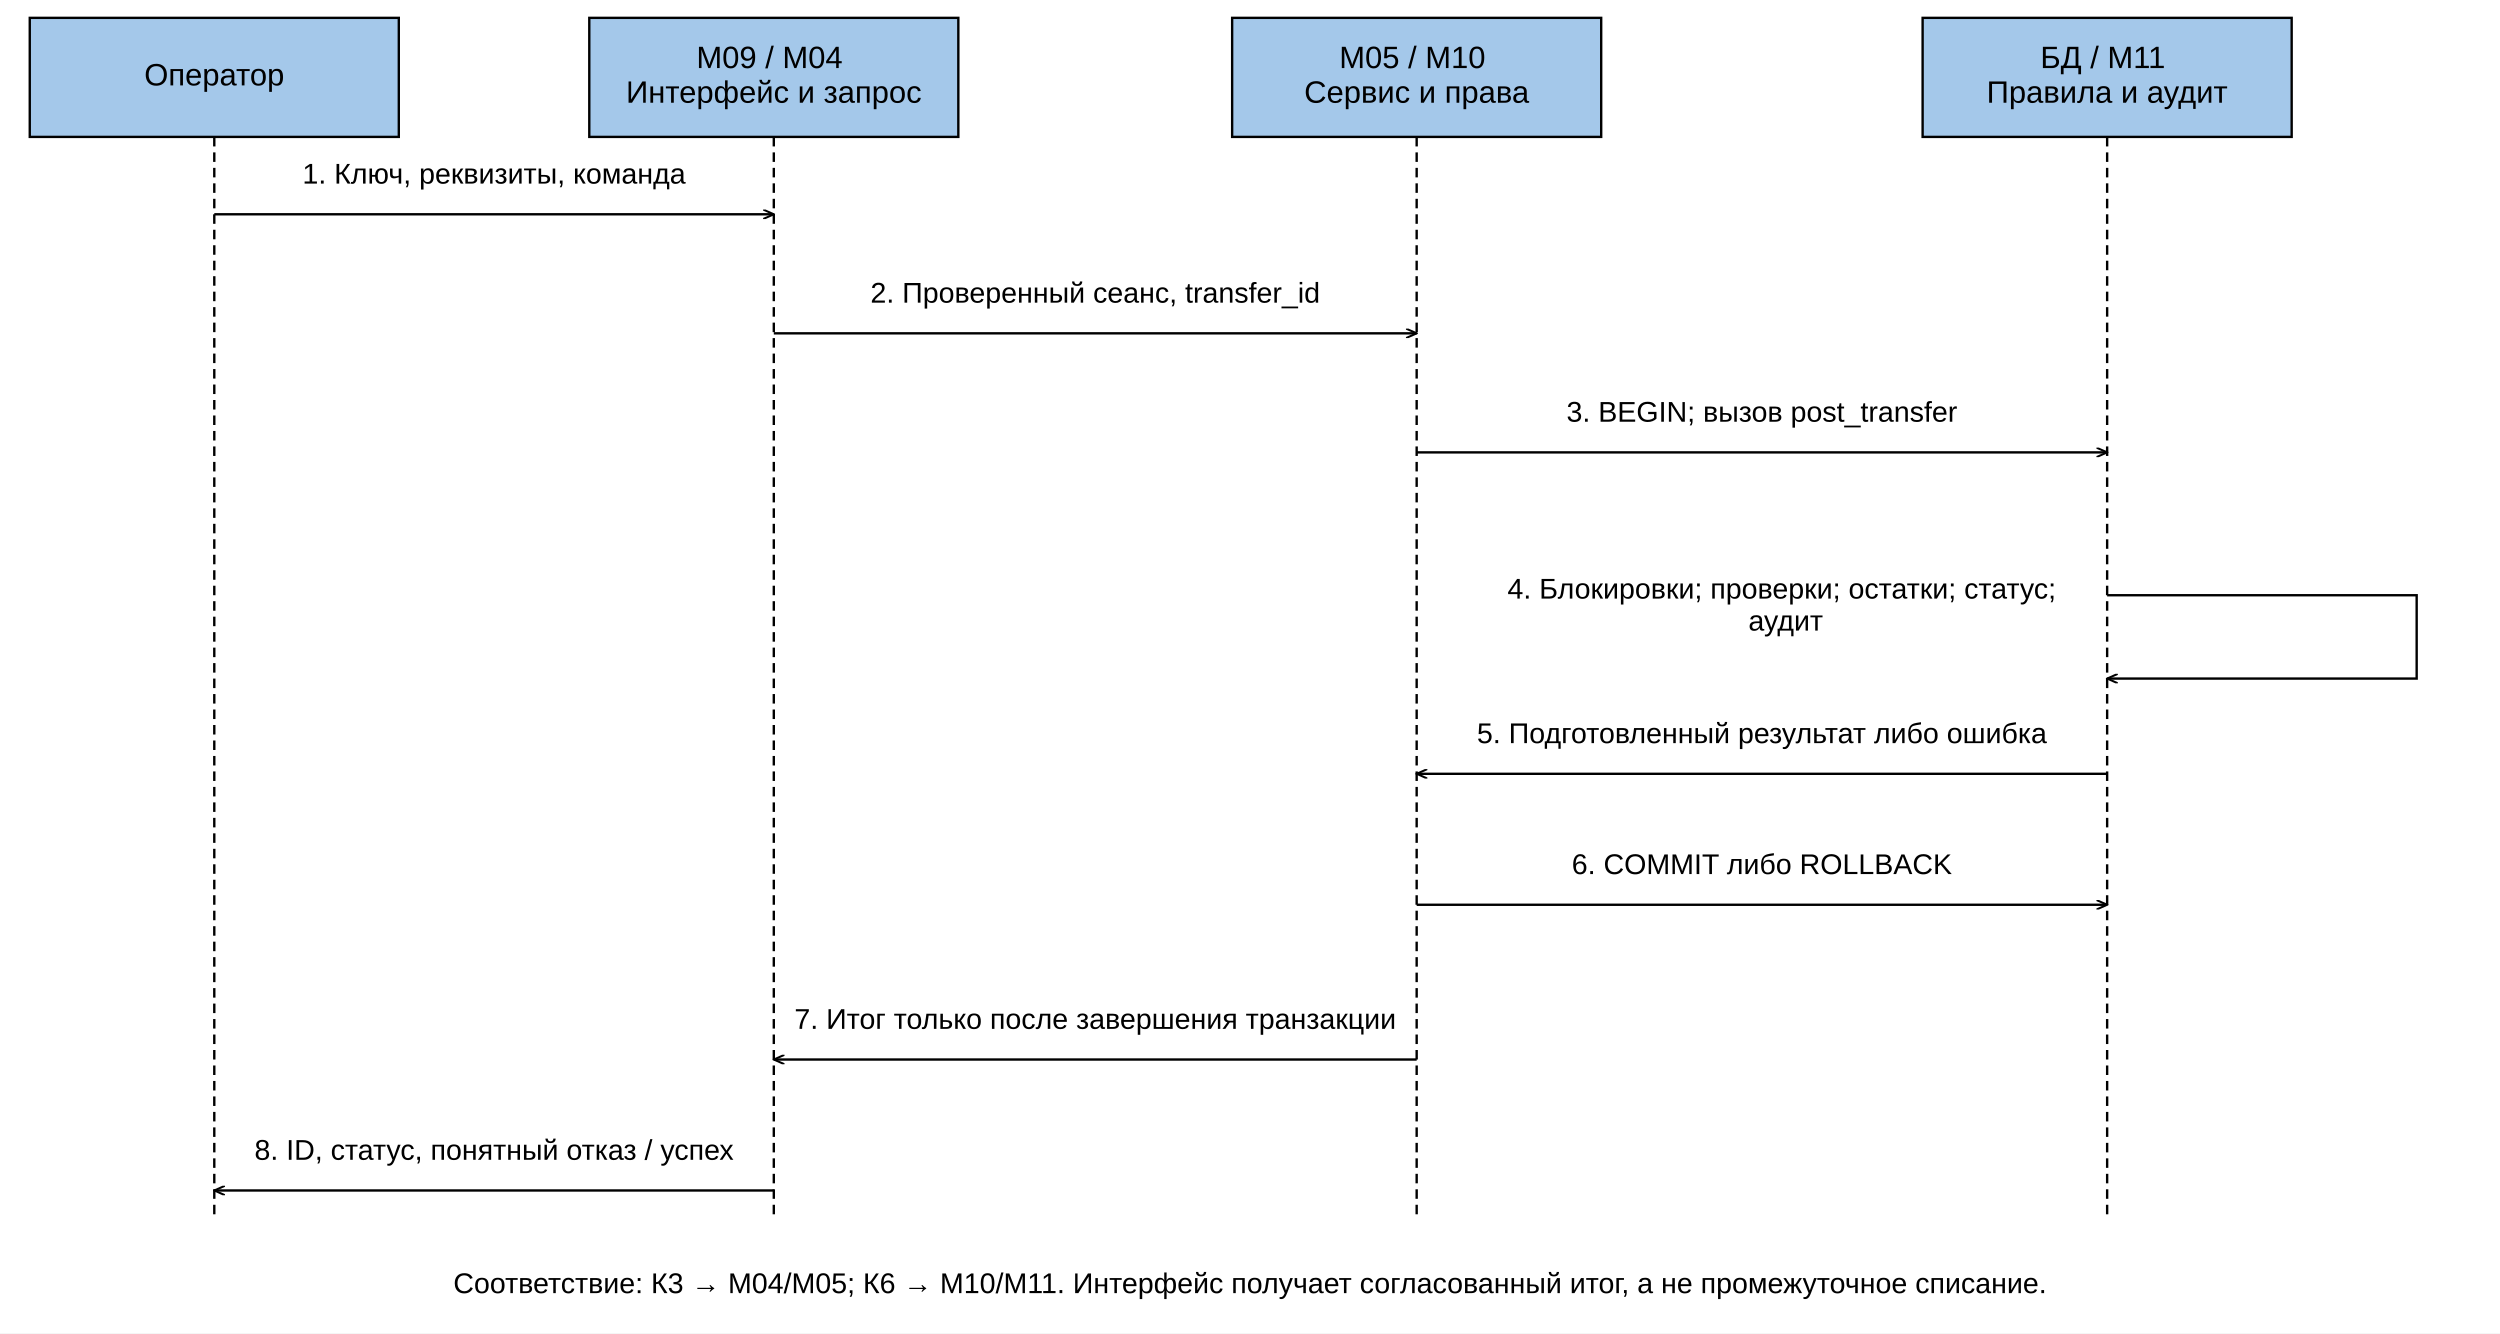
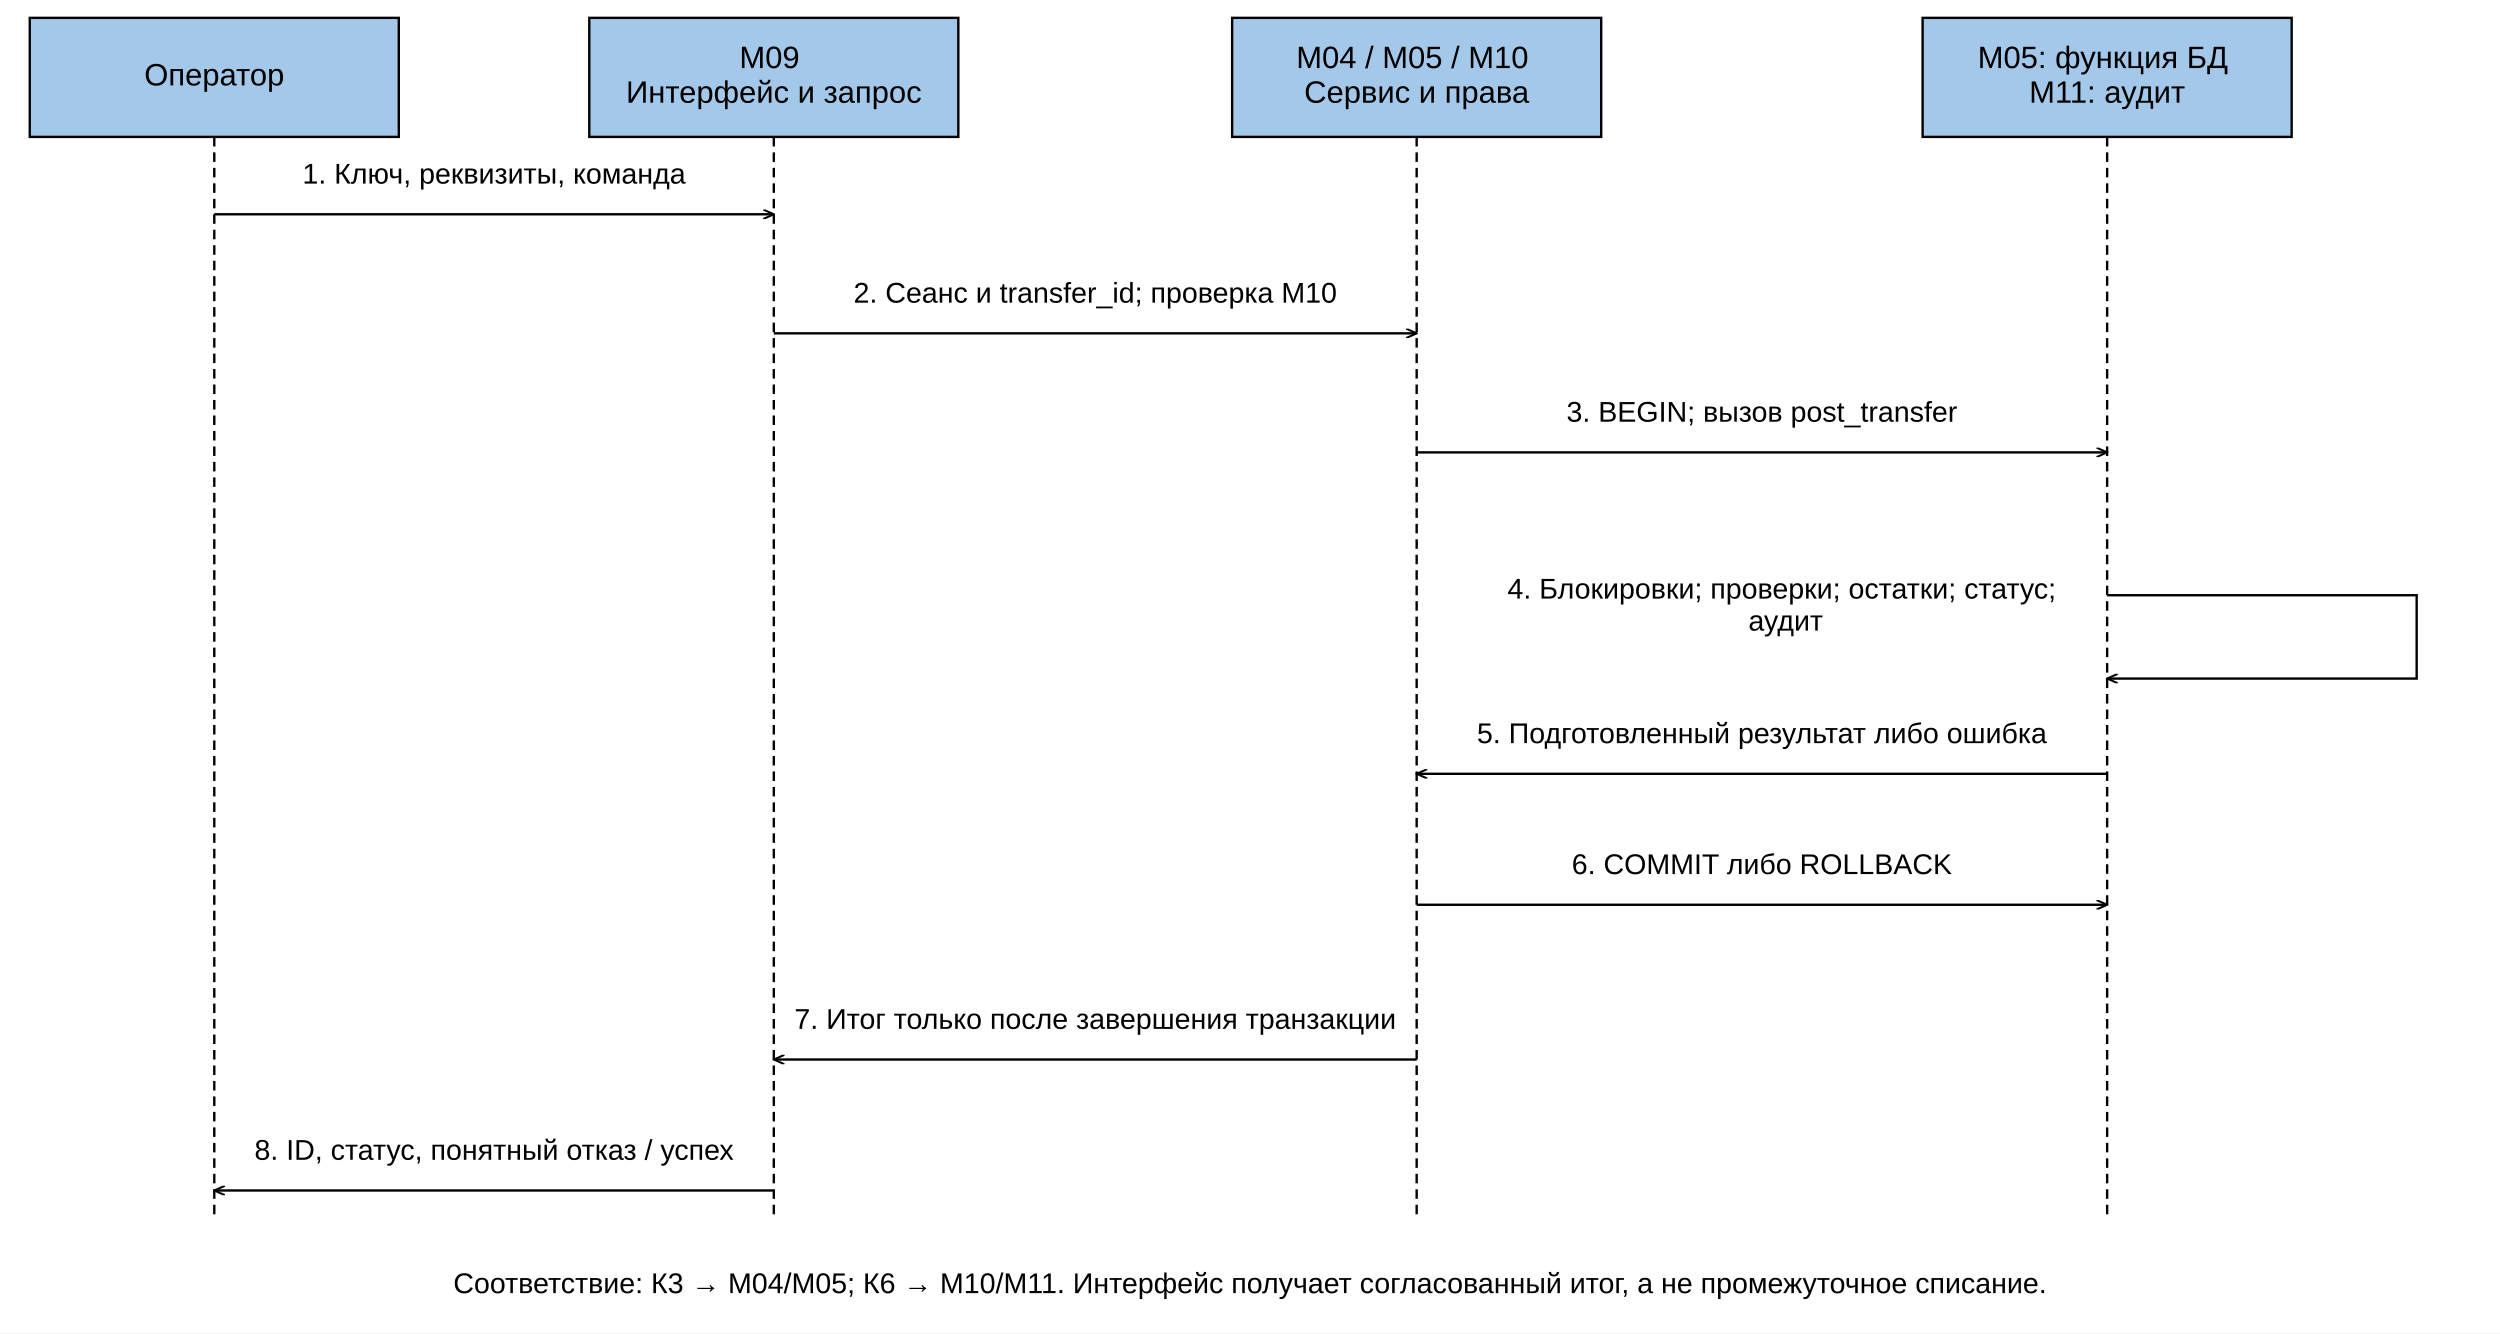
<svg xmlns="http://www.w3.org/2000/svg" width="2100" height="1120" viewBox="0 0 2100 1120">
  <defs>
    <marker id="arrow" markerWidth="10" markerHeight="8" refX="9" refY="4" orient="auto" markerUnits="userSpaceOnUse">
      <path d="M 0 0 L 9 4 L 0 8" fill="none" stroke="black" stroke-width="1.7" />
    </marker>
  </defs>
  <rect width="100%" height="100%" fill="white" />
  <rect x="25" y="15" width="310" height="100" rx="0" fill="#A4C8EA" stroke="black" stroke-width="2" />
  <text x="180.0" y="71.76" text-anchor="middle" font-family="Arial" font-size="26" fill="black">
    <tspan x="180.0" dy="0">Оператор</tspan>
  </text>
  <polyline points="180,115 180,1025" fill="none" stroke="black" stroke-width="2" stroke-dasharray="8 5" />
  <rect x="495" y="15" width="310" height="100" rx="0" fill="#A4C8EA" stroke="black" stroke-width="2" />
  <text x="650.0" y="57.20" text-anchor="middle" font-family="Arial" font-size="26" fill="black">
-     <tspan x="650.0" dy="0">М09 / М04</tspan>
+     <tspan x="650.0" dy="0">М09</tspan>
    <tspan x="650.0" dy="29.12">Интерфейс и запрос</tspan>
  </text>
  <polyline points="650,115 650,1025" fill="none" stroke="black" stroke-width="2" stroke-dasharray="8 5" />
  <rect x="1035" y="15" width="310" height="100" rx="0" fill="#A4C8EA" stroke="black" stroke-width="2" />
  <text x="1190.0" y="57.20" text-anchor="middle" font-family="Arial" font-size="26" fill="black">
-     <tspan x="1190.0" dy="0">М05 / М10</tspan>
+     <tspan x="1190.0" dy="0">М04 / М05 / М10</tspan>
    <tspan x="1190.0" dy="29.12">Сервис и права</tspan>
  </text>
  <polyline points="1190,115 1190,1025" fill="none" stroke="black" stroke-width="2" stroke-dasharray="8 5" />
  <rect x="1615" y="15" width="310" height="100" rx="0" fill="#A4C8EA" stroke="black" stroke-width="2" />
  <text x="1770.0" y="57.20" text-anchor="middle" font-family="Arial" font-size="26" fill="black">
-     <tspan x="1770.0" dy="0">БД / М11</tspan>
-     <tspan x="1770.0" dy="29.12">Правила и аудит</tspan>
+     <tspan x="1770.0" dy="0">М05: функция БД</tspan>
+     <tspan x="1770.0" dy="29.12">М11: аудит</tspan>
  </text>
  <polyline points="1770,115 1770,1025" fill="none" stroke="black" stroke-width="2" stroke-dasharray="8 5" />
  <polyline points="180,180 650,180" fill="none" stroke="black" stroke-width="2" marker-end="url(#arrow)" />
  <rect x="247.508" y="132.56" width="334.984" height="30.88" fill="white" />
  <text x="415.0" y="154.24" text-anchor="middle" font-family="Arial" font-size="24" fill="black">
    <tspan x="415.0" dy="0">1. Ключ, реквизиты, команда</tspan>
  </text>
  <polyline points="650,280 1190,280" fill="none" stroke="black" stroke-width="2" marker-end="url(#arrow)" />
-   <rect x="727.0" y="232.56" width="386.0" height="30.88" fill="white" />
+   <rect x="712.492" y="232.56" width="415.016" height="30.88" fill="white" />
  <text x="920.0" y="254.24" text-anchor="middle" font-family="Arial" font-size="24" fill="black">
-     <tspan x="920.0" dy="0">2. Проверенный сеанс, transfer_id</tspan>
+     <tspan x="920.0" dy="0">2. Сеанс и transfer_id; проверка М10</tspan>
  </text>
  <polyline points="1190,380 1770,380" fill="none" stroke="black" stroke-width="2" marker-end="url(#arrow)" />
  <rect x="1309.5" y="332.56" width="341.0" height="30.88" fill="white" />
  <text x="1480.0" y="354.24" text-anchor="middle" font-family="Arial" font-size="24" fill="black">
    <tspan x="1480.0" dy="0">3. BEGIN; вызов post_transfer</tspan>
  </text>
  <polyline points="1770,500 2030,500 2030,570 1770,570" fill="none" stroke="black" stroke-width="2" marker-end="url(#arrow)" />
  <rect x="1262.516" y="481.12" width="474.969" height="57.76" fill="white" />
  <text x="1500" y="502.80" text-anchor="middle" font-family="Arial" font-size="24" fill="black">
    <tspan x="1500" dy="0">4. Блокировки; проверки; остатки; статус;</tspan>
    <tspan x="1500" dy="26.88">аудит</tspan>
  </text>
  <polyline points="1770,650 1190,650" fill="none" stroke="black" stroke-width="2" marker-end="url(#arrow)" />
  <rect x="1233.062" y="602.56" width="493.875" height="30.88" fill="white" />
  <text x="1480.0" y="624.24" text-anchor="middle" font-family="Arial" font-size="24" fill="black">
    <tspan x="1480.0" dy="0">5. Подготовленный результат либо ошибка</tspan>
  </text>
  <polyline points="1190,760 1770,760" fill="none" stroke="black" stroke-width="2" marker-end="url(#arrow)" />
  <rect x="1314.0" y="712.56" width="332.0" height="30.88" fill="white" />
  <text x="1480.0" y="734.24" text-anchor="middle" font-family="Arial" font-size="24" fill="black">
    <tspan x="1480.0" dy="0">6. COMMIT либо ROLLBACK</tspan>
  </text>
  <polyline points="1190,890 650,890" fill="none" stroke="black" stroke-width="2" marker-end="url(#arrow)" />
  <rect x="662.008" y="842.56" width="515.984" height="30.88" fill="white" />
  <text x="920.0" y="864.24" text-anchor="middle" font-family="Arial" font-size="24" fill="black">
    <tspan x="920.0" dy="0">7. Итог только после завершения транзакции</tspan>
  </text>
  <polyline points="650,1000 180,1000" fill="none" stroke="black" stroke-width="2" marker-end="url(#arrow)" />
  <rect x="206.516" y="952.56" width="416.969" height="30.88" fill="white" />
  <text x="415.0" y="974.24" text-anchor="middle" font-family="Arial" font-size="24" fill="black">
    <tspan x="415.0" dy="0">8. ID, статус, понятный отказ / успех</tspan>
  </text>
  <text x="1050" y="1086.24" text-anchor="middle" font-family="Arial" font-size="24" fill="black">
    <tspan x="1050" dy="0">Соответствие: К3 → М04/М05; К6 → М10/М11. Интерфейс получает согласованный итог, а не промежуточное списание.</tspan>
  </text>
</svg>
